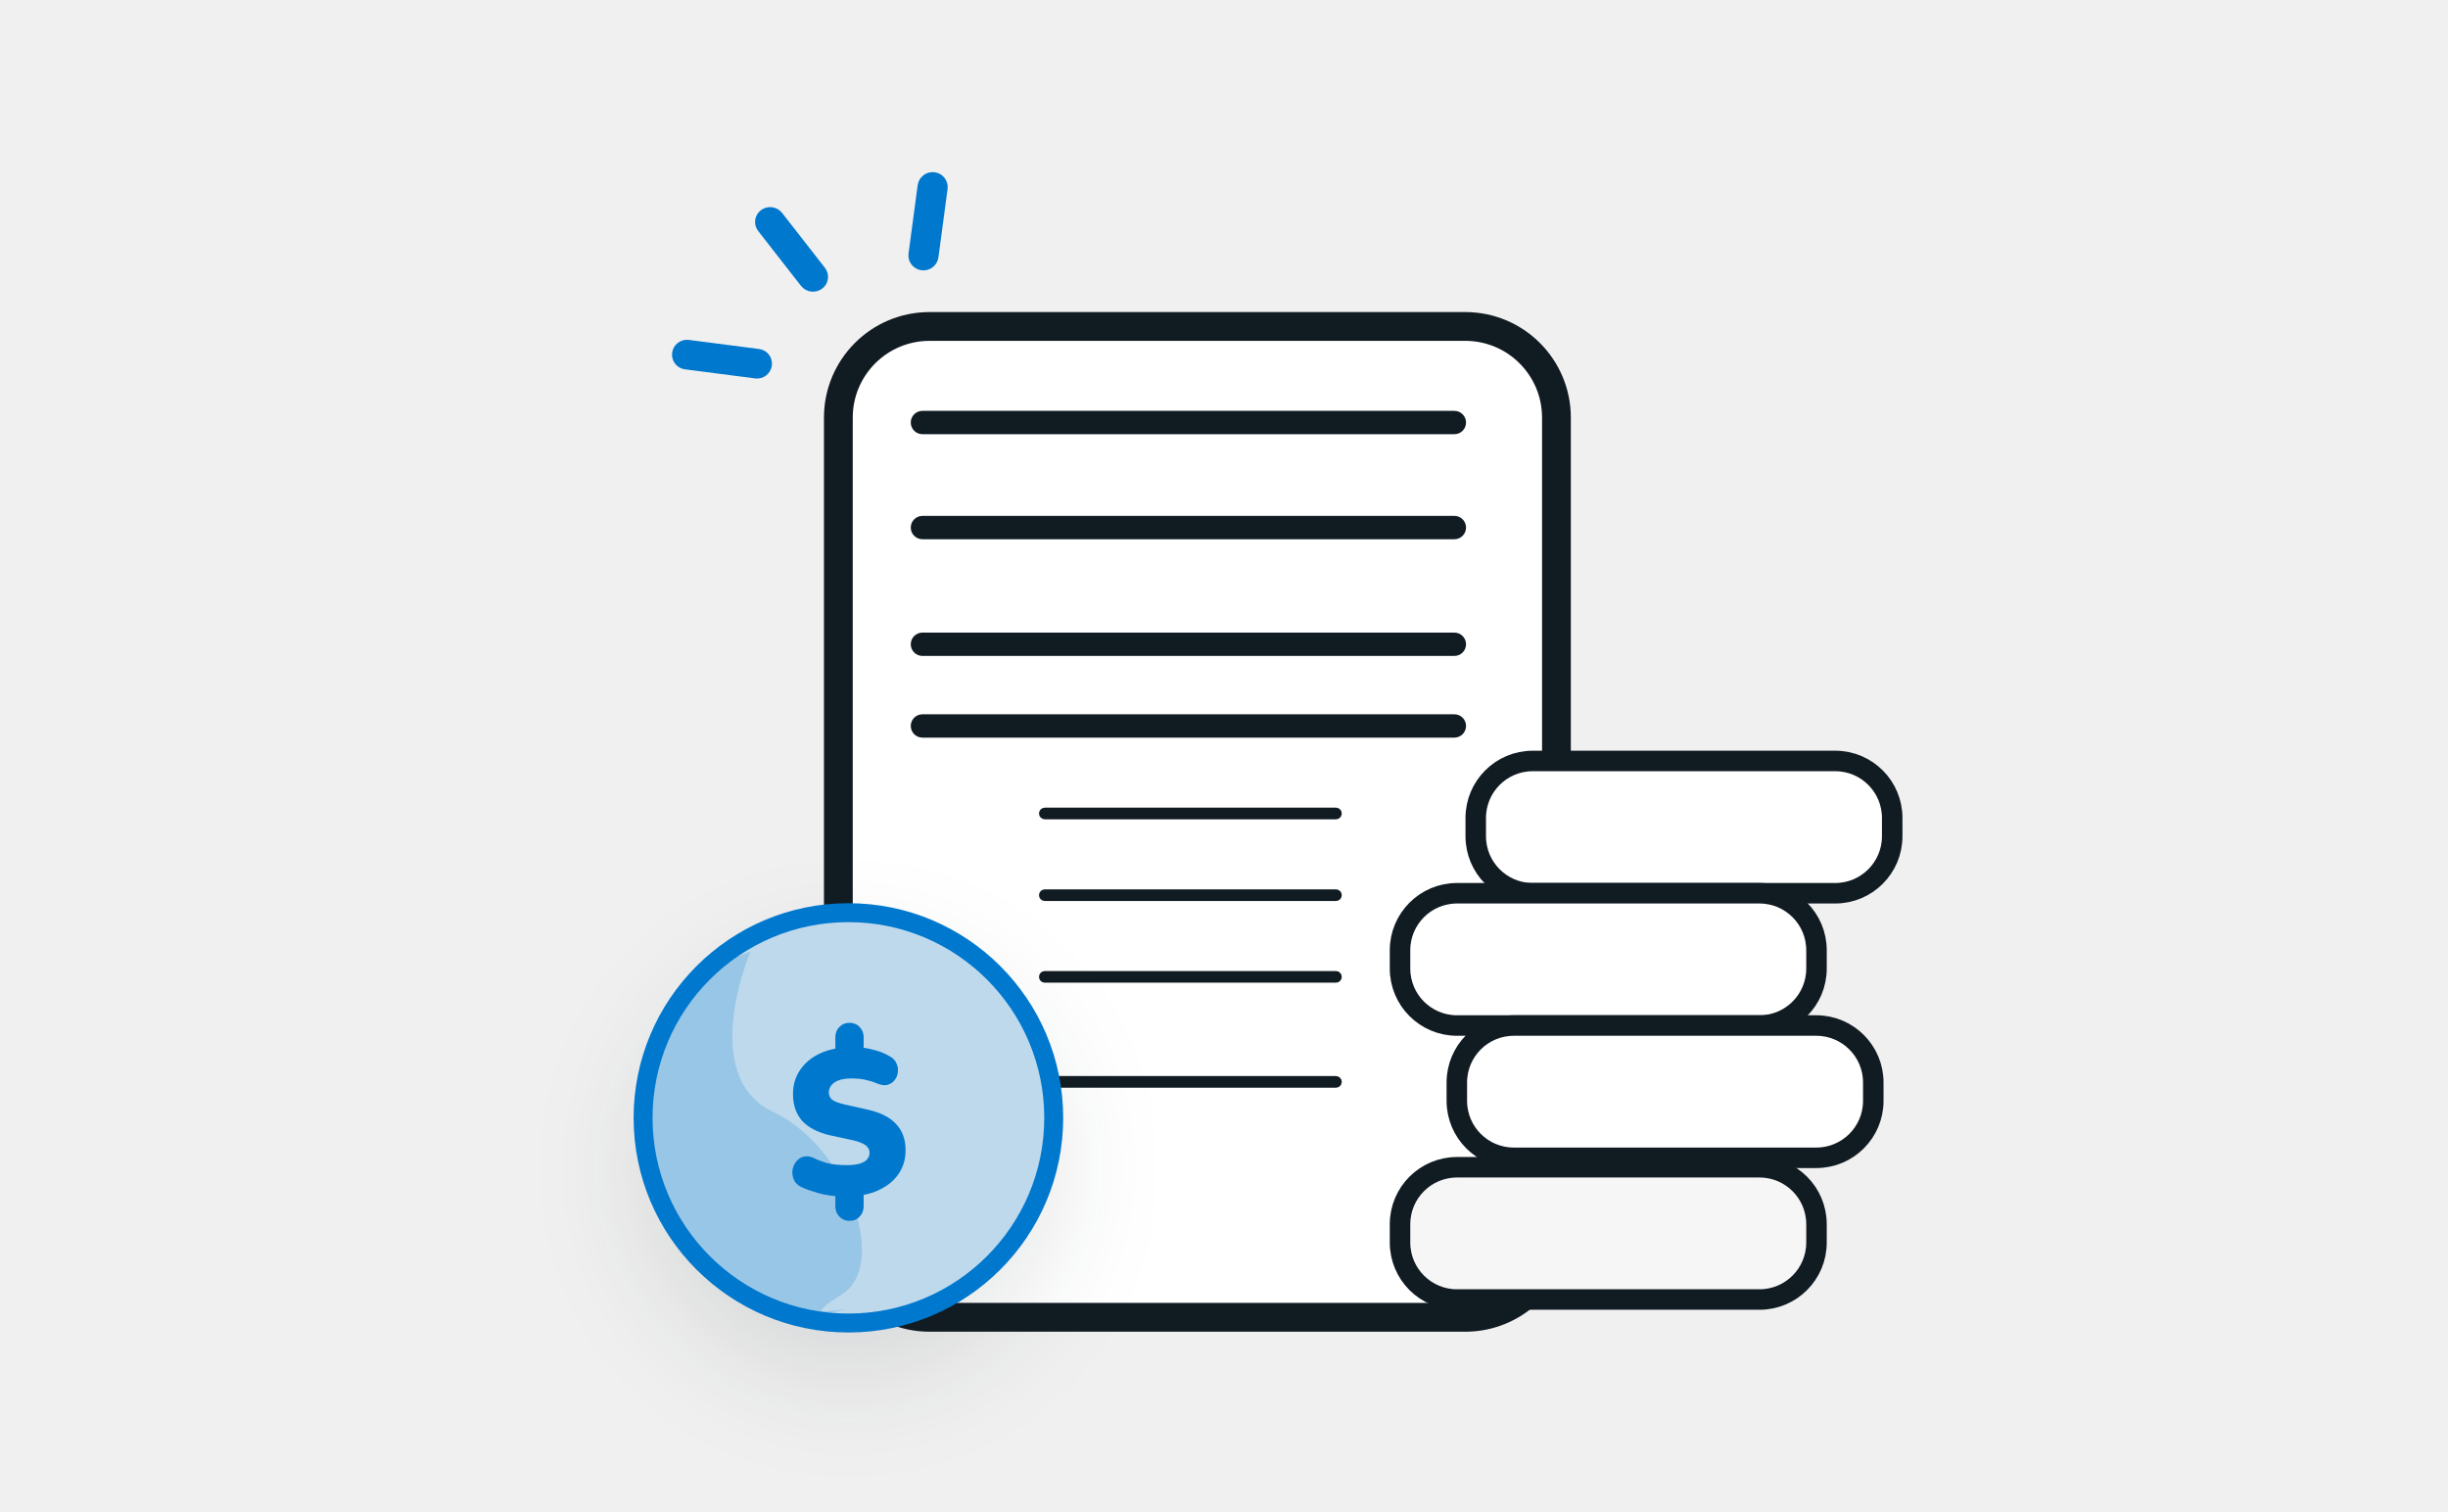
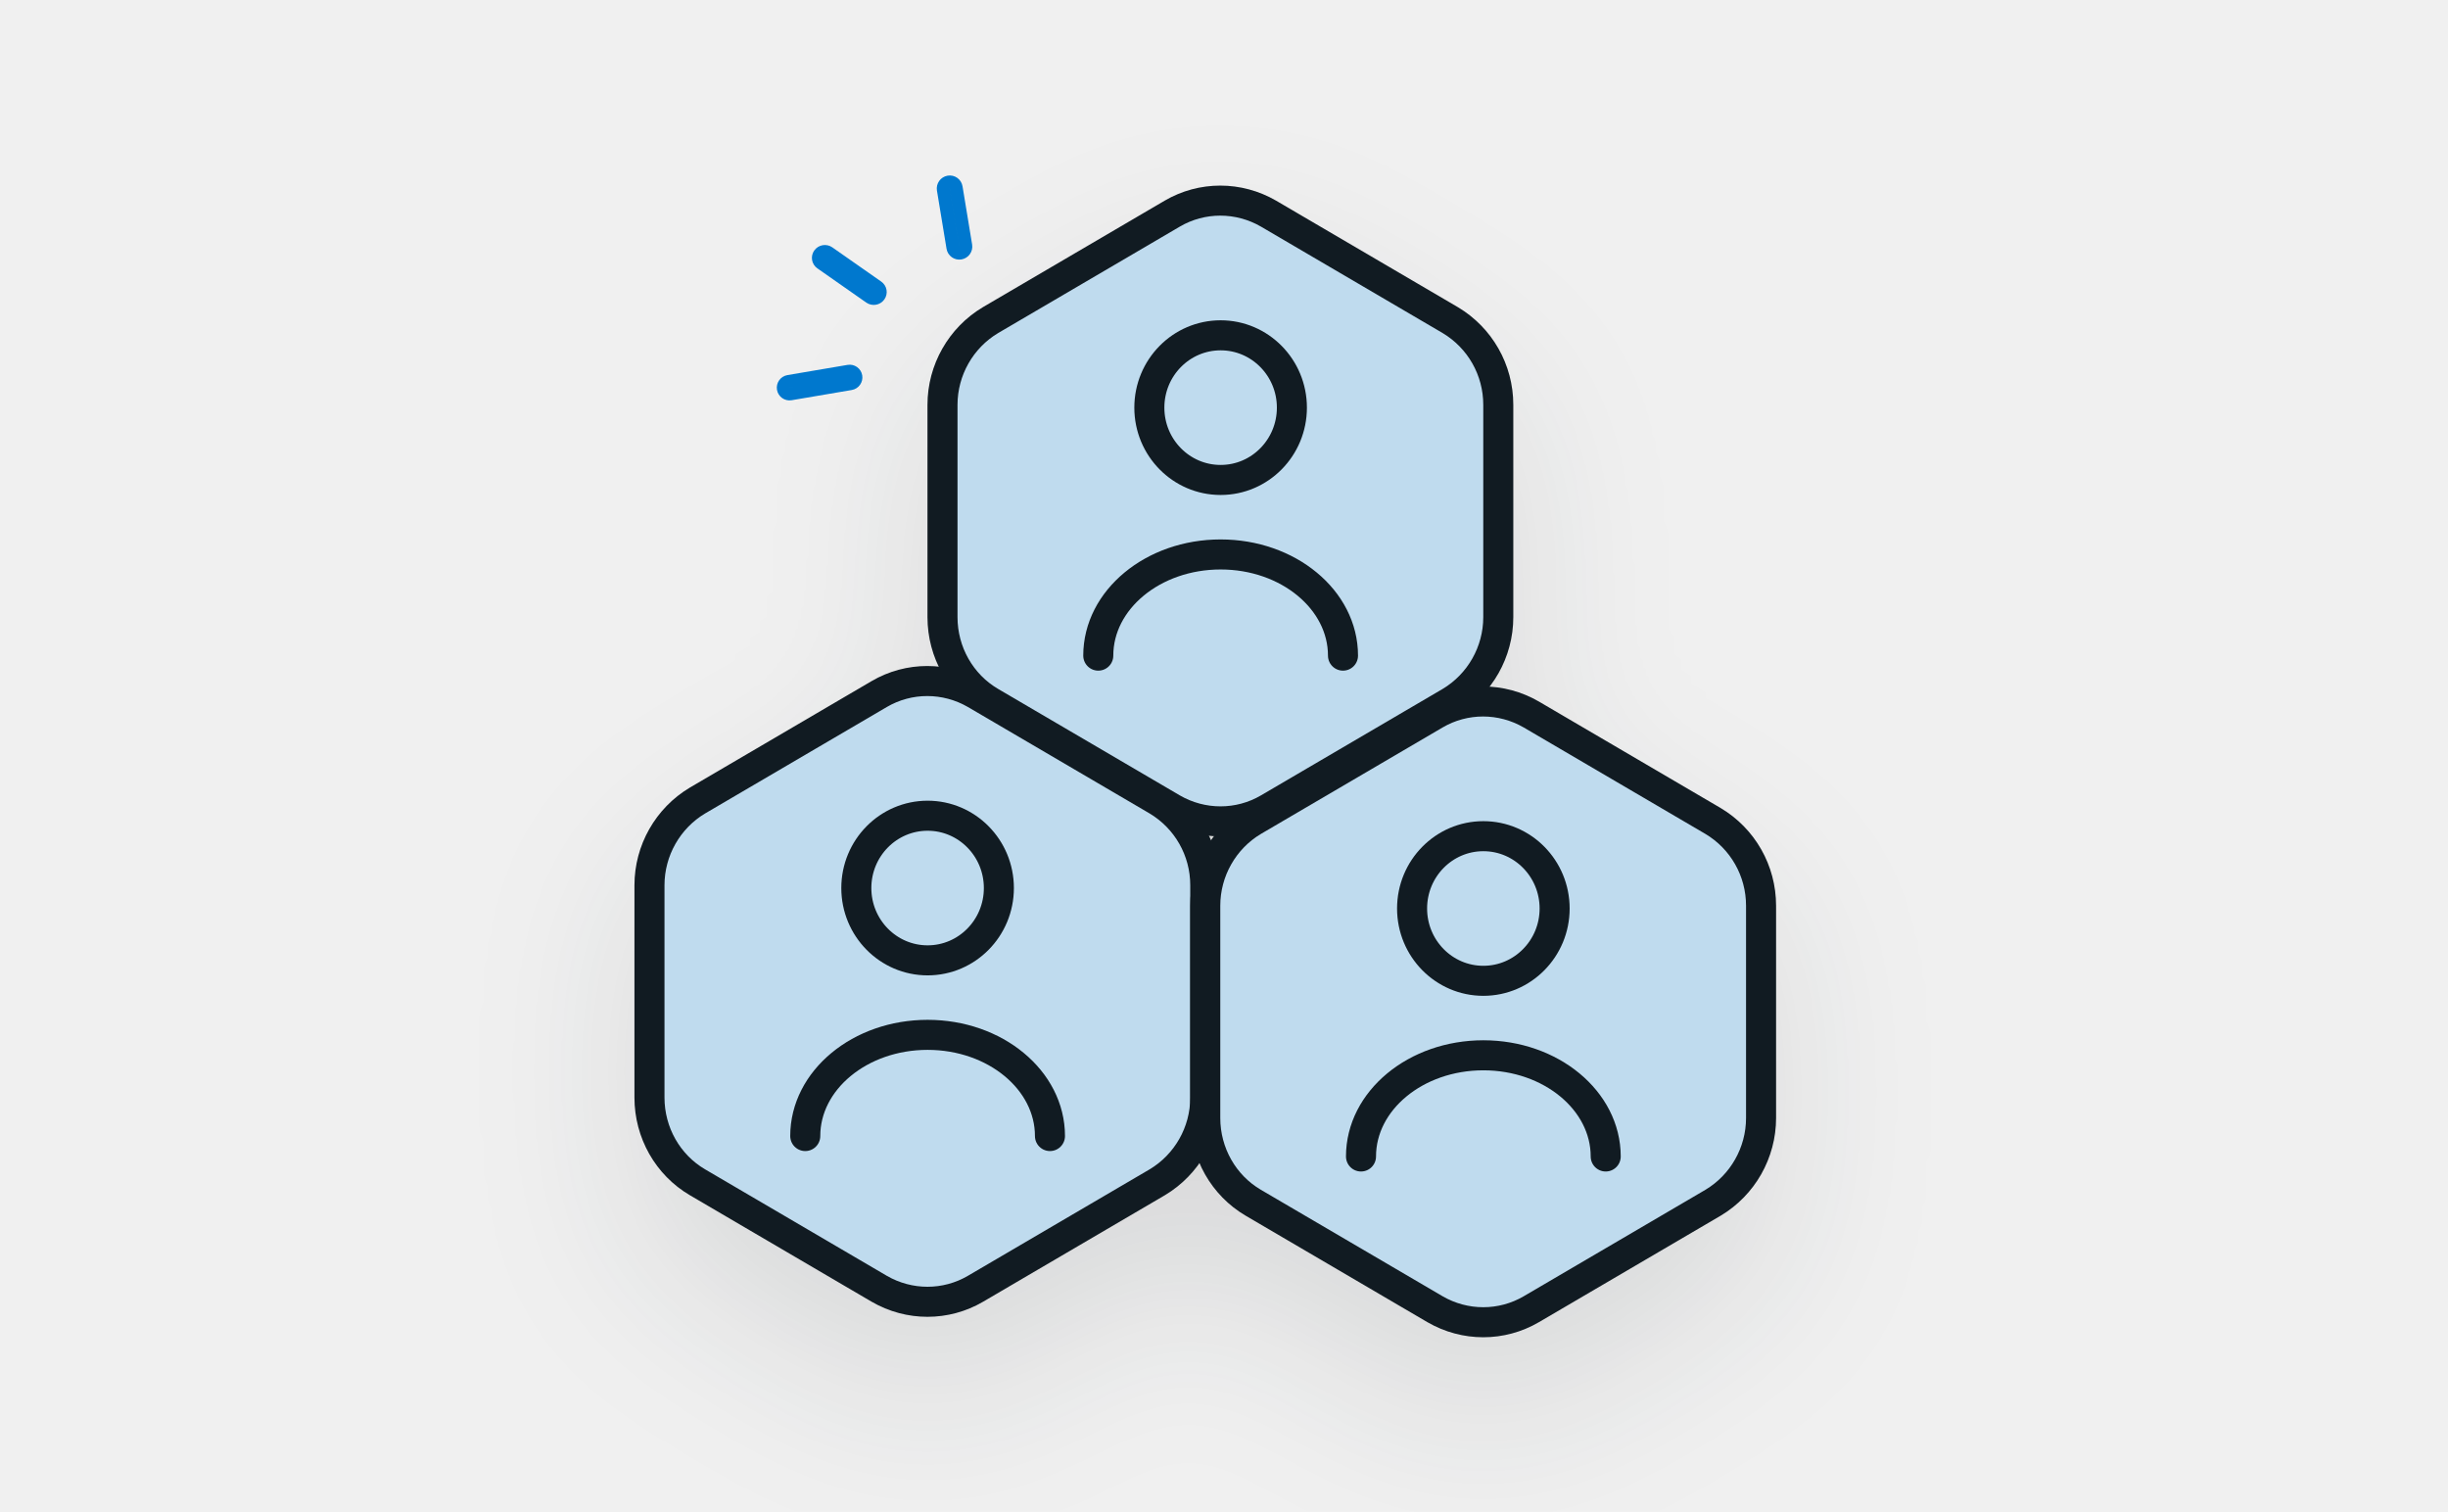
<svg xmlns="http://www.w3.org/2000/svg" width="196" height="121" viewBox="0 0 196 121" fill="none">
-   <rect x="0.51" y="0.665" width="1.188" height="6.862" rx="0.594" transform="matrix(-0.132687 0.991158 0.991723 0.1284 53.8911 27.1344)" fill="#999999" stroke="#0078CE" stroke-width="1.188" />
-   <rect x="-0.679" y="0.521" width="1.207" height="6.714" rx="0.604" transform="matrix(-0.991722 -0.128402 -0.132684 0.991158 74.7444 13.8603)" fill="#999999" stroke="#0078CE" stroke-width="1.207" />
-   <rect x="-0.11" y="0.835" width="1.2" height="6.768" rx="0.6" transform="matrix(-0.798229 0.602355 0.615156 0.788405 61.1717 16.3458)" fill="#999999" stroke="#0078CE" stroke-width="1.2" />
-   <path d="M74.422 26.136C70.391 26.136 67.123 29.404 67.123 33.435V98.163C67.123 102.194 70.391 105.463 74.422 105.463H117.317C121.349 105.463 124.617 102.194 124.617 98.163L124.617 33.435C124.617 29.403 121.349 26.136 117.317 26.136L74.422 26.136Z" fill="white" stroke="#111B22" stroke-width="2.305" />
-   <rect x="-0.467" y="0.467" width="43.524" height="0.934" rx="0.467" transform="matrix(-1 0 0 1 116.445 32.8936)" fill="#DCDCDC" stroke="#111B22" stroke-width="0.934" />
-   <rect x="-0.467" y="0.467" width="43.524" height="0.934" rx="0.467" transform="matrix(-1 0 0 1 116.445 41.3022)" fill="#DCDCDC" stroke="#111B22" stroke-width="0.934" />
-   <rect x="-0.467" y="0.467" width="43.524" height="0.934" rx="0.467" transform="matrix(-1 0 0 1 116.445 50.6455)" fill="#DCDCDC" stroke="#111B22" stroke-width="0.934" />
-   <rect x="-0.467" y="0.467" width="43.524" height="0.934" rx="0.467" transform="matrix(-1 0 0 1 116.445 57.1855)" fill="#DCDCDC" stroke="#111B22" stroke-width="0.934" />
-   <rect x="-0.234" y="0.234" width="23.777" height="0.467" rx="0.234" transform="matrix(-1 0 0 1 106.963 64.6597)" fill="#EEEEEE" stroke="#111B22" stroke-width="0.467" />
-   <rect x="-0.234" y="0.234" width="23.777" height="0.467" rx="0.234" transform="matrix(-1 0 0 1 106.963 71.1997)" fill="#EEEEEE" stroke="#111B22" stroke-width="0.467" />
-   <rect x="-0.234" y="0.234" width="23.777" height="0.467" rx="0.234" transform="matrix(-1 0 0 1 106.963 77.7397)" fill="#EEEEEE" stroke="#111B22" stroke-width="0.467" />
-   <rect x="-0.234" y="0.234" width="23.777" height="0.467" rx="0.234" transform="matrix(-1 0 0 1 106.963 86.1479)" fill="#EEEEEE" stroke="#111B22" stroke-width="0.467" />
-   <rect x="112.094" y="93.449" width="33.344" height="10.59" rx="4.561" fill="#F6F6F6" stroke="#111B22" stroke-width="1.641" />
-   <rect x="118.156" y="60.922" width="33.344" height="10.59" rx="4.561" fill="white" stroke="#111B22" stroke-width="1.641" />
-   <rect x="112.094" y="71.513" width="33.344" height="10.59" rx="4.561" fill="white" stroke="#111B22" stroke-width="1.641" />
-   <rect x="116.641" y="82.103" width="33.344" height="10.59" rx="4.561" fill="white" stroke="#111B22" stroke-width="1.641" />
-   <g filter="url(#filter0_d_54217_1043907)">
-     <ellipse cx="67.928" cy="89.494" rx="16.439" ry="16.426" fill="#BED9EC" stroke="#0078CE" stroke-width="1.516" />
-     <path d="M68.007 97.739C67.692 97.739 67.426 97.628 67.208 97.406C66.991 97.184 66.882 96.907 66.882 96.574V95.343L67.371 95.792C66.643 95.759 66.013 95.664 65.481 95.509C64.948 95.354 64.513 95.198 64.176 95.043C63.894 94.91 63.693 94.722 63.573 94.478C63.465 94.234 63.421 93.984 63.443 93.729C63.475 93.474 63.568 93.241 63.72 93.03C63.872 92.819 64.068 92.68 64.307 92.614C64.557 92.536 64.845 92.57 65.171 92.714C65.388 92.836 65.714 92.963 66.149 93.097C66.594 93.219 67.143 93.279 67.795 93.279C68.251 93.279 68.61 93.235 68.871 93.146C69.143 93.058 69.333 92.941 69.441 92.797C69.561 92.642 69.621 92.475 69.621 92.298C69.621 92.131 69.577 91.993 69.49 91.882C69.414 91.76 69.284 91.654 69.099 91.566C68.914 91.466 68.659 91.377 68.333 91.299L66.491 90.9C65.481 90.667 64.725 90.279 64.225 89.735C63.736 89.181 63.492 88.465 63.492 87.589C63.492 86.923 63.649 86.33 63.965 85.809C64.29 85.276 64.742 84.844 65.317 84.511C65.904 84.178 66.589 83.967 67.371 83.879L66.882 84.161V83.047C66.882 82.714 66.991 82.436 67.208 82.215C67.426 81.993 67.692 81.882 68.007 81.882C68.333 81.882 68.605 81.993 68.822 82.215C69.039 82.436 69.148 82.714 69.148 83.047V84.161L68.659 83.845C69.072 83.856 69.517 83.928 69.996 84.061C70.474 84.184 70.892 84.356 71.251 84.577C71.501 84.71 71.675 84.894 71.772 85.126C71.881 85.359 71.919 85.598 71.886 85.842C71.865 86.075 71.778 86.286 71.626 86.474C71.484 86.663 71.289 86.79 71.039 86.857C70.8 86.912 70.512 86.868 70.175 86.724C69.925 86.613 69.642 86.524 69.327 86.457C69.023 86.38 68.632 86.341 68.154 86.341C67.578 86.341 67.132 86.447 66.817 86.657C66.513 86.868 66.361 87.14 66.361 87.472C66.361 87.694 66.448 87.883 66.621 88.038C66.806 88.183 67.138 88.31 67.616 88.421L69.474 88.837C70.506 89.07 71.267 89.458 71.756 90.002C72.256 90.534 72.506 91.227 72.506 92.082C72.506 92.747 72.348 93.335 72.033 93.845C71.718 94.356 71.278 94.772 70.713 95.093C70.159 95.415 69.512 95.626 68.773 95.725L69.148 95.326V96.574C69.148 96.907 69.039 97.184 68.822 97.406C68.615 97.628 68.344 97.739 68.007 97.739Z" fill="#0078CE" />
+   <g clip-path="url(#clip0_55358_764969)">
+     <g filter="url(#filter0_d_55358_764969)">
+       <path d="M119.961 32.412V49.408C119.961 52.191 118.491 54.776 116.116 56.192L101.568 64.715C99.193 66.107 96.254 66.107 93.854 64.715L79.306 56.192C76.93 54.8 75.461 52.216 75.461 49.408V32.412C75.461 29.629 76.93 27.044 79.306 25.628L93.854 17.105C96.229 15.713 99.168 15.713 101.568 17.105L116.116 25.628C118.491 27.044 119.961 29.604 119.961 32.412Z" fill="#BFDBEE" stroke="#111B22" stroke-width="2.405" stroke-linecap="round" stroke-linejoin="round" />
+       <path d="M97.73 38.425C100.882 38.425 103.436 35.833 103.436 32.635C103.436 29.437 100.882 26.845 97.73 26.845C94.578 26.845 92.023 29.437 92.023 32.635C92.023 35.833 94.578 38.425 97.73 38.425Z" stroke="#111B22" stroke-width="2.405" stroke-linecap="round" stroke-linejoin="round" />
+       <path d="M107.527 52.489C107.527 48.017 103.143 44.389 97.73 44.389C92.318 44.389 87.934 48.017 87.934 52.489" stroke="#111B22" stroke-width="2.405" stroke-linecap="round" stroke-linejoin="round" />
+       <path d="M96.5 70.873V87.87C96.5 90.653 95.03 93.237 92.655 94.653L78.107 103.176C75.732 104.568 72.793 104.568 70.393 103.176L55.845 94.653C53.469 93.262 52 90.677 52 87.87V70.873C52 68.09 53.469 65.506 55.845 64.089L70.393 55.566C72.768 54.175 75.707 54.175 78.107 55.566L92.655 64.089C95.03 65.506 96.5 68.065 96.5 70.873Z" fill="#BFDBEE" stroke="#111B22" stroke-width="2.405" stroke-linecap="round" stroke-linejoin="round" />
+       <path d="M74.269 76.885C77.421 76.885 79.975 74.293 79.975 71.095C79.975 67.898 77.421 65.306 74.269 65.306C71.117 65.306 68.562 67.898 68.562 71.095C68.562 74.293 71.117 76.885 74.269 76.885Z" fill="#BFDBEE" stroke="#111B22" stroke-width="2.405" stroke-linecap="round" stroke-linejoin="round" />
+       <path d="M84.066 90.95C84.066 86.477 79.682 82.849 74.269 82.849C68.857 82.849 64.473 86.477 64.473 90.95" fill="#BFDBEE" />
+       <path d="M84.066 90.95C84.066 86.477 79.682 82.849 74.269 82.849C68.857 82.849 64.473 86.477 64.473 90.95" stroke="#111B22" stroke-width="2.405" stroke-linecap="round" stroke-linejoin="round" />
+       <path d="M141 72.511V89.507C141 92.29 139.53 94.875 137.155 96.291L122.607 104.814C120.232 106.205 117.293 106.205 114.893 104.814L100.345 96.291C97.969 94.9 96.5 92.315 96.5 89.507V72.511C96.5 69.728 97.969 67.143 100.345 65.727L114.893 57.204C117.268 55.812 120.207 55.812 122.607 57.204L137.155 65.727C139.53 67.143 141 69.703 141 72.511Z" fill="#BFDBEE" stroke="#111B22" stroke-width="2.405" stroke-linecap="round" stroke-linejoin="round" />
+       <path d="M118.765 78.523C121.917 78.523 124.472 75.931 124.472 72.733C124.472 69.536 121.917 66.944 118.765 66.944C115.613 66.944 113.059 69.536 113.059 72.733C113.059 75.931 115.613 78.523 118.765 78.523Z" stroke="#111B22" stroke-width="2.405" stroke-linecap="round" stroke-linejoin="round" />
+       <path d="M128.562 92.587C128.562 88.114 124.178 84.486 118.765 84.486C113.353 84.486 108.969 88.114 108.969 92.587" stroke="#111B22" stroke-width="2.405" stroke-linecap="round" stroke-linejoin="round" />
+     </g>
+     <path d="M62.712 31.121L62.712 31.121C62.666 30.843 62.854 30.579 63.132 30.532L67.946 29.715C68.223 29.668 68.485 29.855 68.531 30.133L68.531 30.133C68.577 30.41 68.389 30.674 68.112 30.721L63.297 31.539C63.02 31.586 62.758 31.399 62.712 31.121Z" fill="#999999" stroke="#0078CE" stroke-width="1.02" />
+     <path d="M75.957 14.575L75.957 14.575C76.24 14.527 76.507 14.717 76.553 15L77.321 19.659C77.368 19.942 77.177 20.21 76.894 20.258C76.611 20.306 76.344 20.116 76.297 19.833L75.529 15.174C75.483 14.891 75.674 14.623 75.957 14.575Z" fill="#999999" />
+     <path d="M75.957 14.575L75.957 14.575C75.674 14.623 75.483 14.891 75.529 15.174L76.297 19.833C76.344 20.116 76.611 20.306 76.894 20.258L76.894 20.258C77.177 20.21 77.368 19.942 77.321 19.659L76.553 15C76.507 14.717 76.24 14.527 75.957 14.575Z" stroke="#0078CE" stroke-width="1.038" />
+     <path d="M65.738 21.061C65.504 20.898 65.451 20.578 65.619 20.348C65.786 20.117 66.111 20.063 66.344 20.226L70.262 22.968C70.495 23.131 70.549 23.45 70.381 23.68C70.214 23.911 69.889 23.965 69.655 23.802L65.738 21.061Z" fill="#999999" stroke="#0078CE" stroke-width="1.032" />
  </g>
-   <path d="M60.085 76.183C60.085 76.183 55.826 86.142 61.899 89.019C67.973 91.896 71.158 101.343 67.387 103.639C66.045 104.455 65.689 104.844 65.786 105.006L67.627 104.848C67.627 104.848 65.963 105.298 65.786 105.006L64.457 105.12C62.885 105.255 61.291 105.066 59.941 104.249C59.03 103.697 58.019 103.004 57.041 102.275C55.94 101.454 55.049 100.388 54.42 99.167C53.808 97.981 53.138 96.602 52.547 95.329C51.656 93.411 51.256 91.3 51.368 89.187C51.496 86.771 51.821 83.897 52.844 82.185C53.265 81.481 53.846 80.878 54.323 80.211C55.818 78.119 57.095 77.258 60.085 76.183Z" fill="#0078CE" fill-opacity="0.2" />
  <defs>
-     <filter id="filter0_d_54217_1043907" x="42.645" y="68.267" width="50.566" height="50.539" filterUnits="userSpaceOnUse" color-interpolation-filters="sRGB">
+     <filter id="filter0_d_55358_764969" x="37.968" y="8.444" width="117.064" height="117.86" filterUnits="userSpaceOnUse" color-interpolation-filters="sRGB">
      <feFlood flood-opacity="0" result="BackgroundImageFix" />
      <feColorMatrix in="SourceAlpha" type="matrix" values="0 0 0 0 0 0 0 0 0 0 0 0 0 0 0 0 0 0 127 0" result="hardAlpha" />
-       <feOffset dy="4.043" />
-       <feGaussianBlur stdDeviation="4.043" />
+       <feOffset dy="6.415" />
+       <feGaussianBlur stdDeviation="6.415" />
      <feColorMatrix type="matrix" values="0 0 0 0 0.071 0 0 0 0 0.106 0 0 0 0 0.129 0 0 0 0.1 0" />
-       <feBlend mode="normal" in2="BackgroundImageFix" result="effect1_dropShadow_54217_1043907" />
-       <feBlend mode="normal" in="SourceGraphic" in2="effect1_dropShadow_54217_1043907" result="shape" />
+       <feBlend mode="normal" in2="BackgroundImageFix" result="effect1_dropShadow_55358_764969" />
+       <feBlend mode="normal" in="SourceGraphic" in2="effect1_dropShadow_55358_764969" result="shape" />
    </filter>
+     <clipPath id="clip0_55358_764969">
+       <rect width="196" height="121" fill="white" />
+     </clipPath>
  </defs>
</svg>
